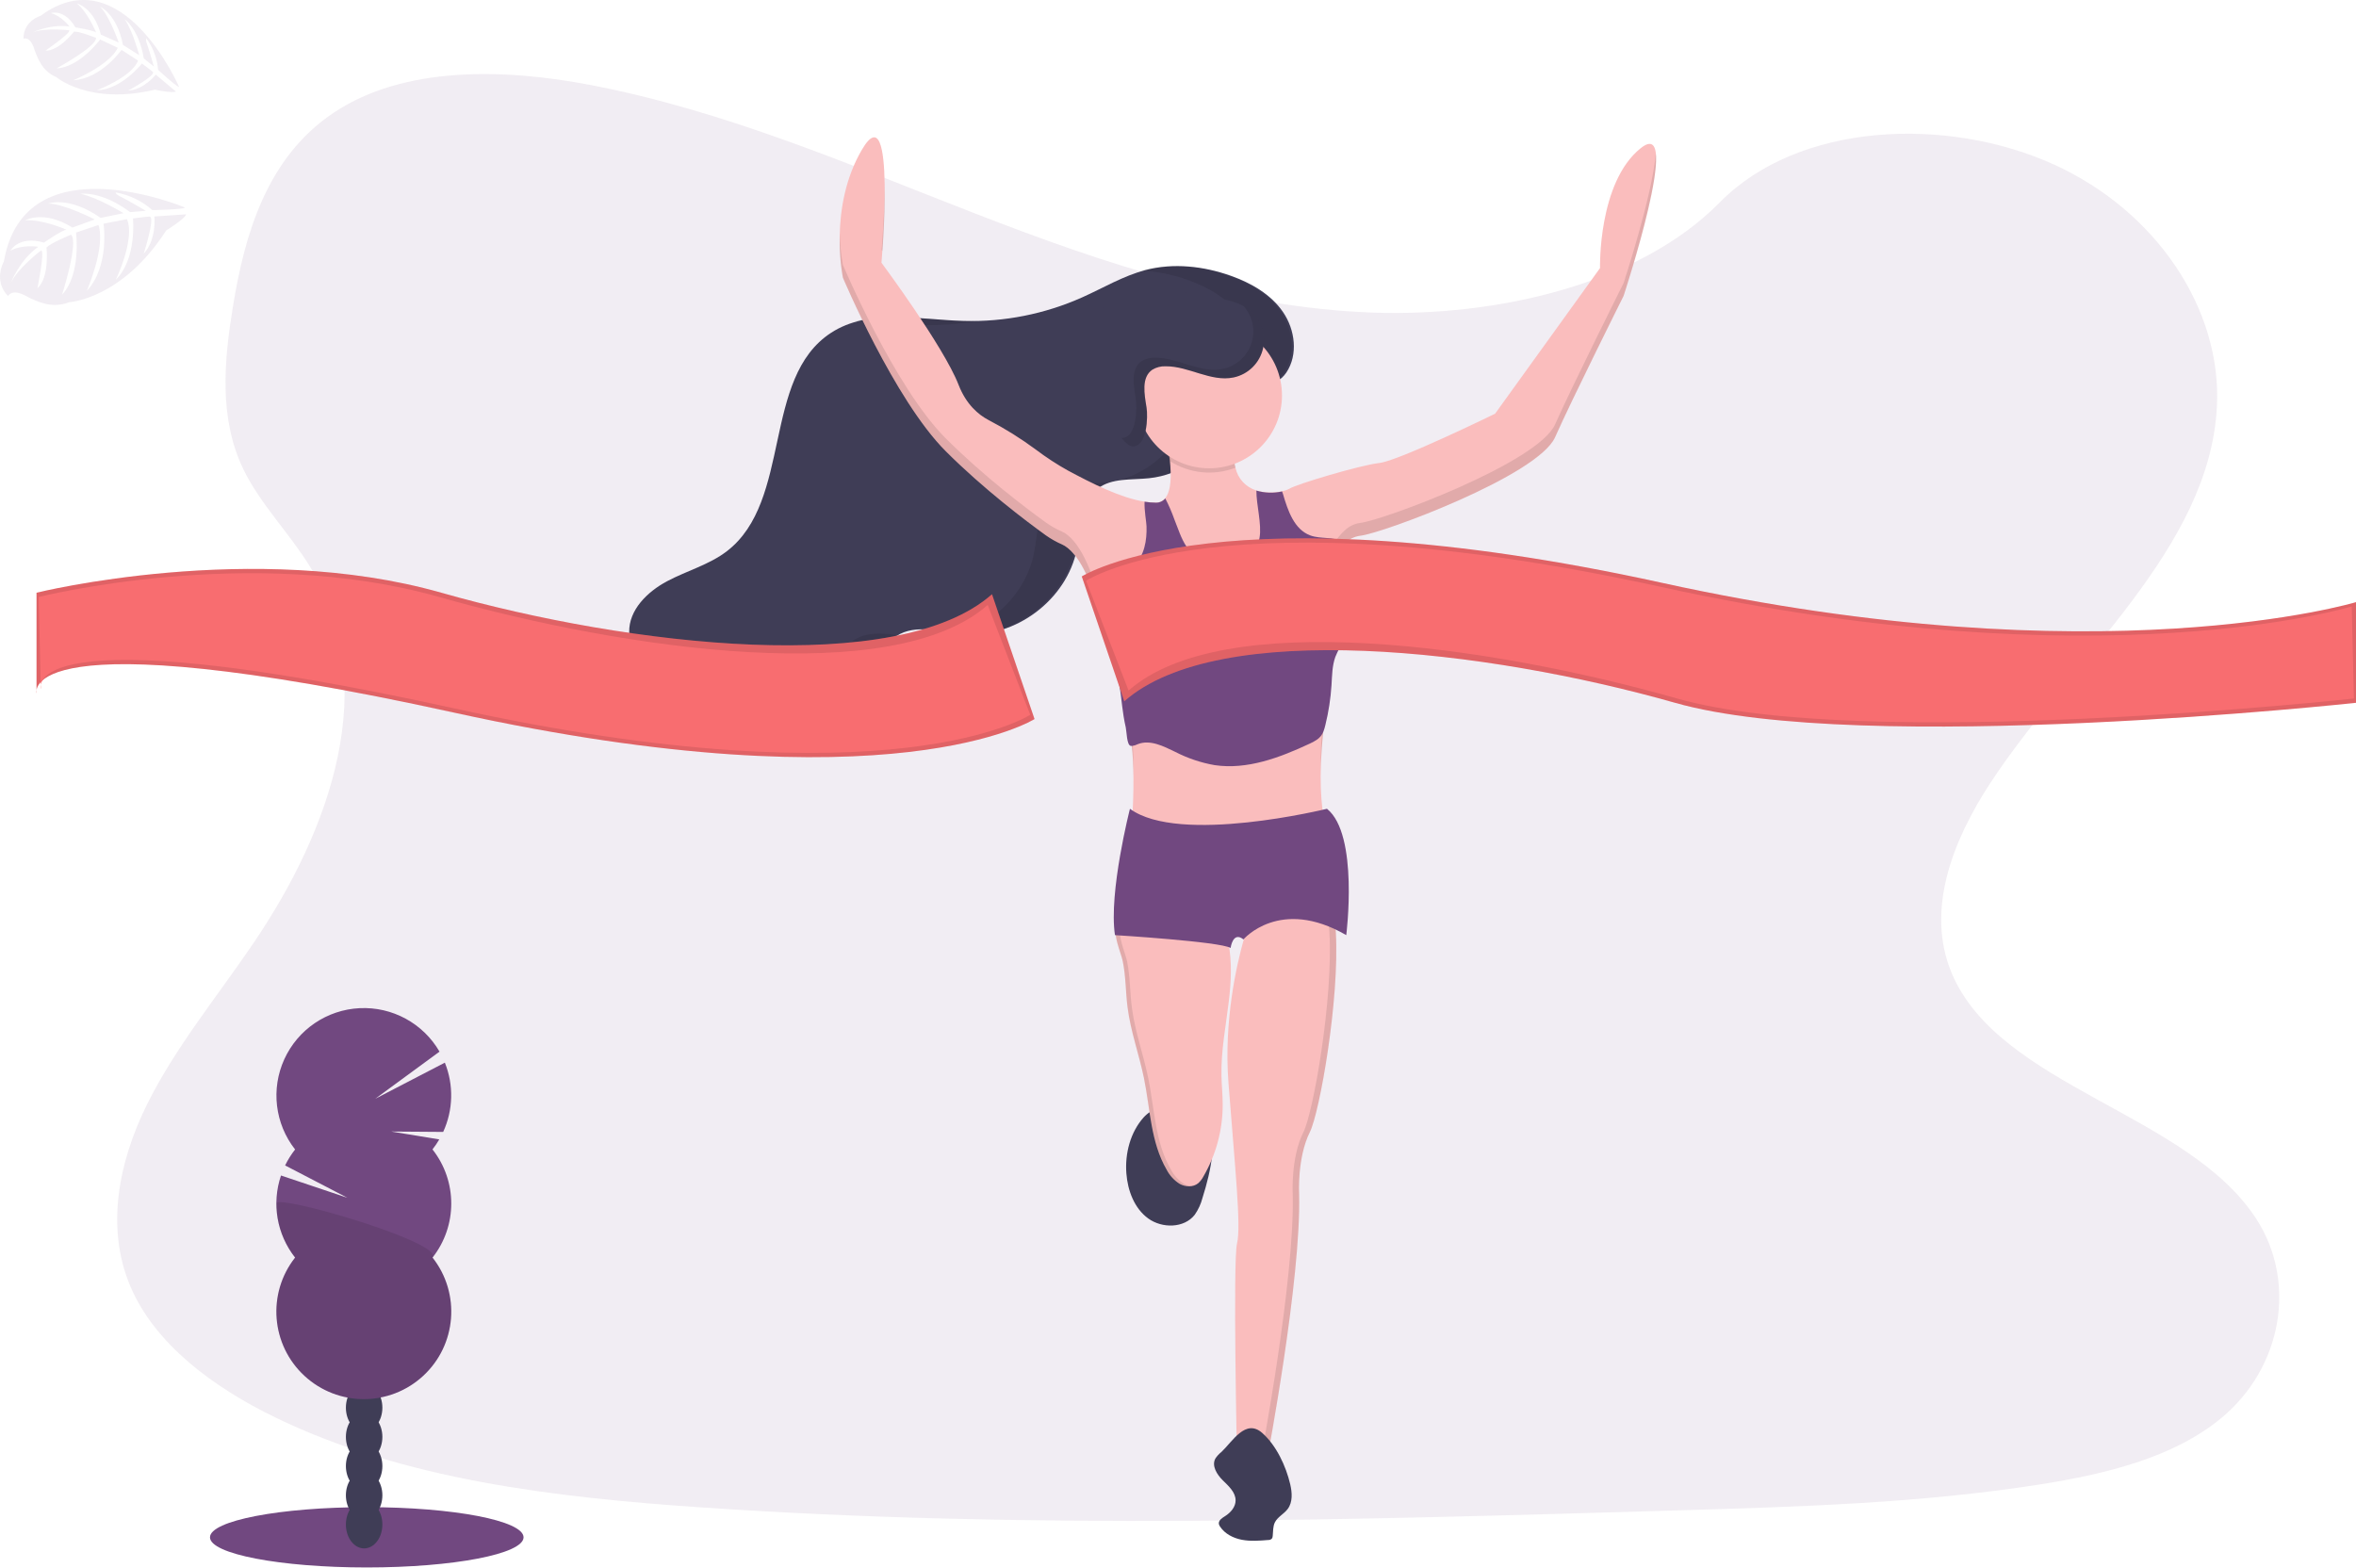
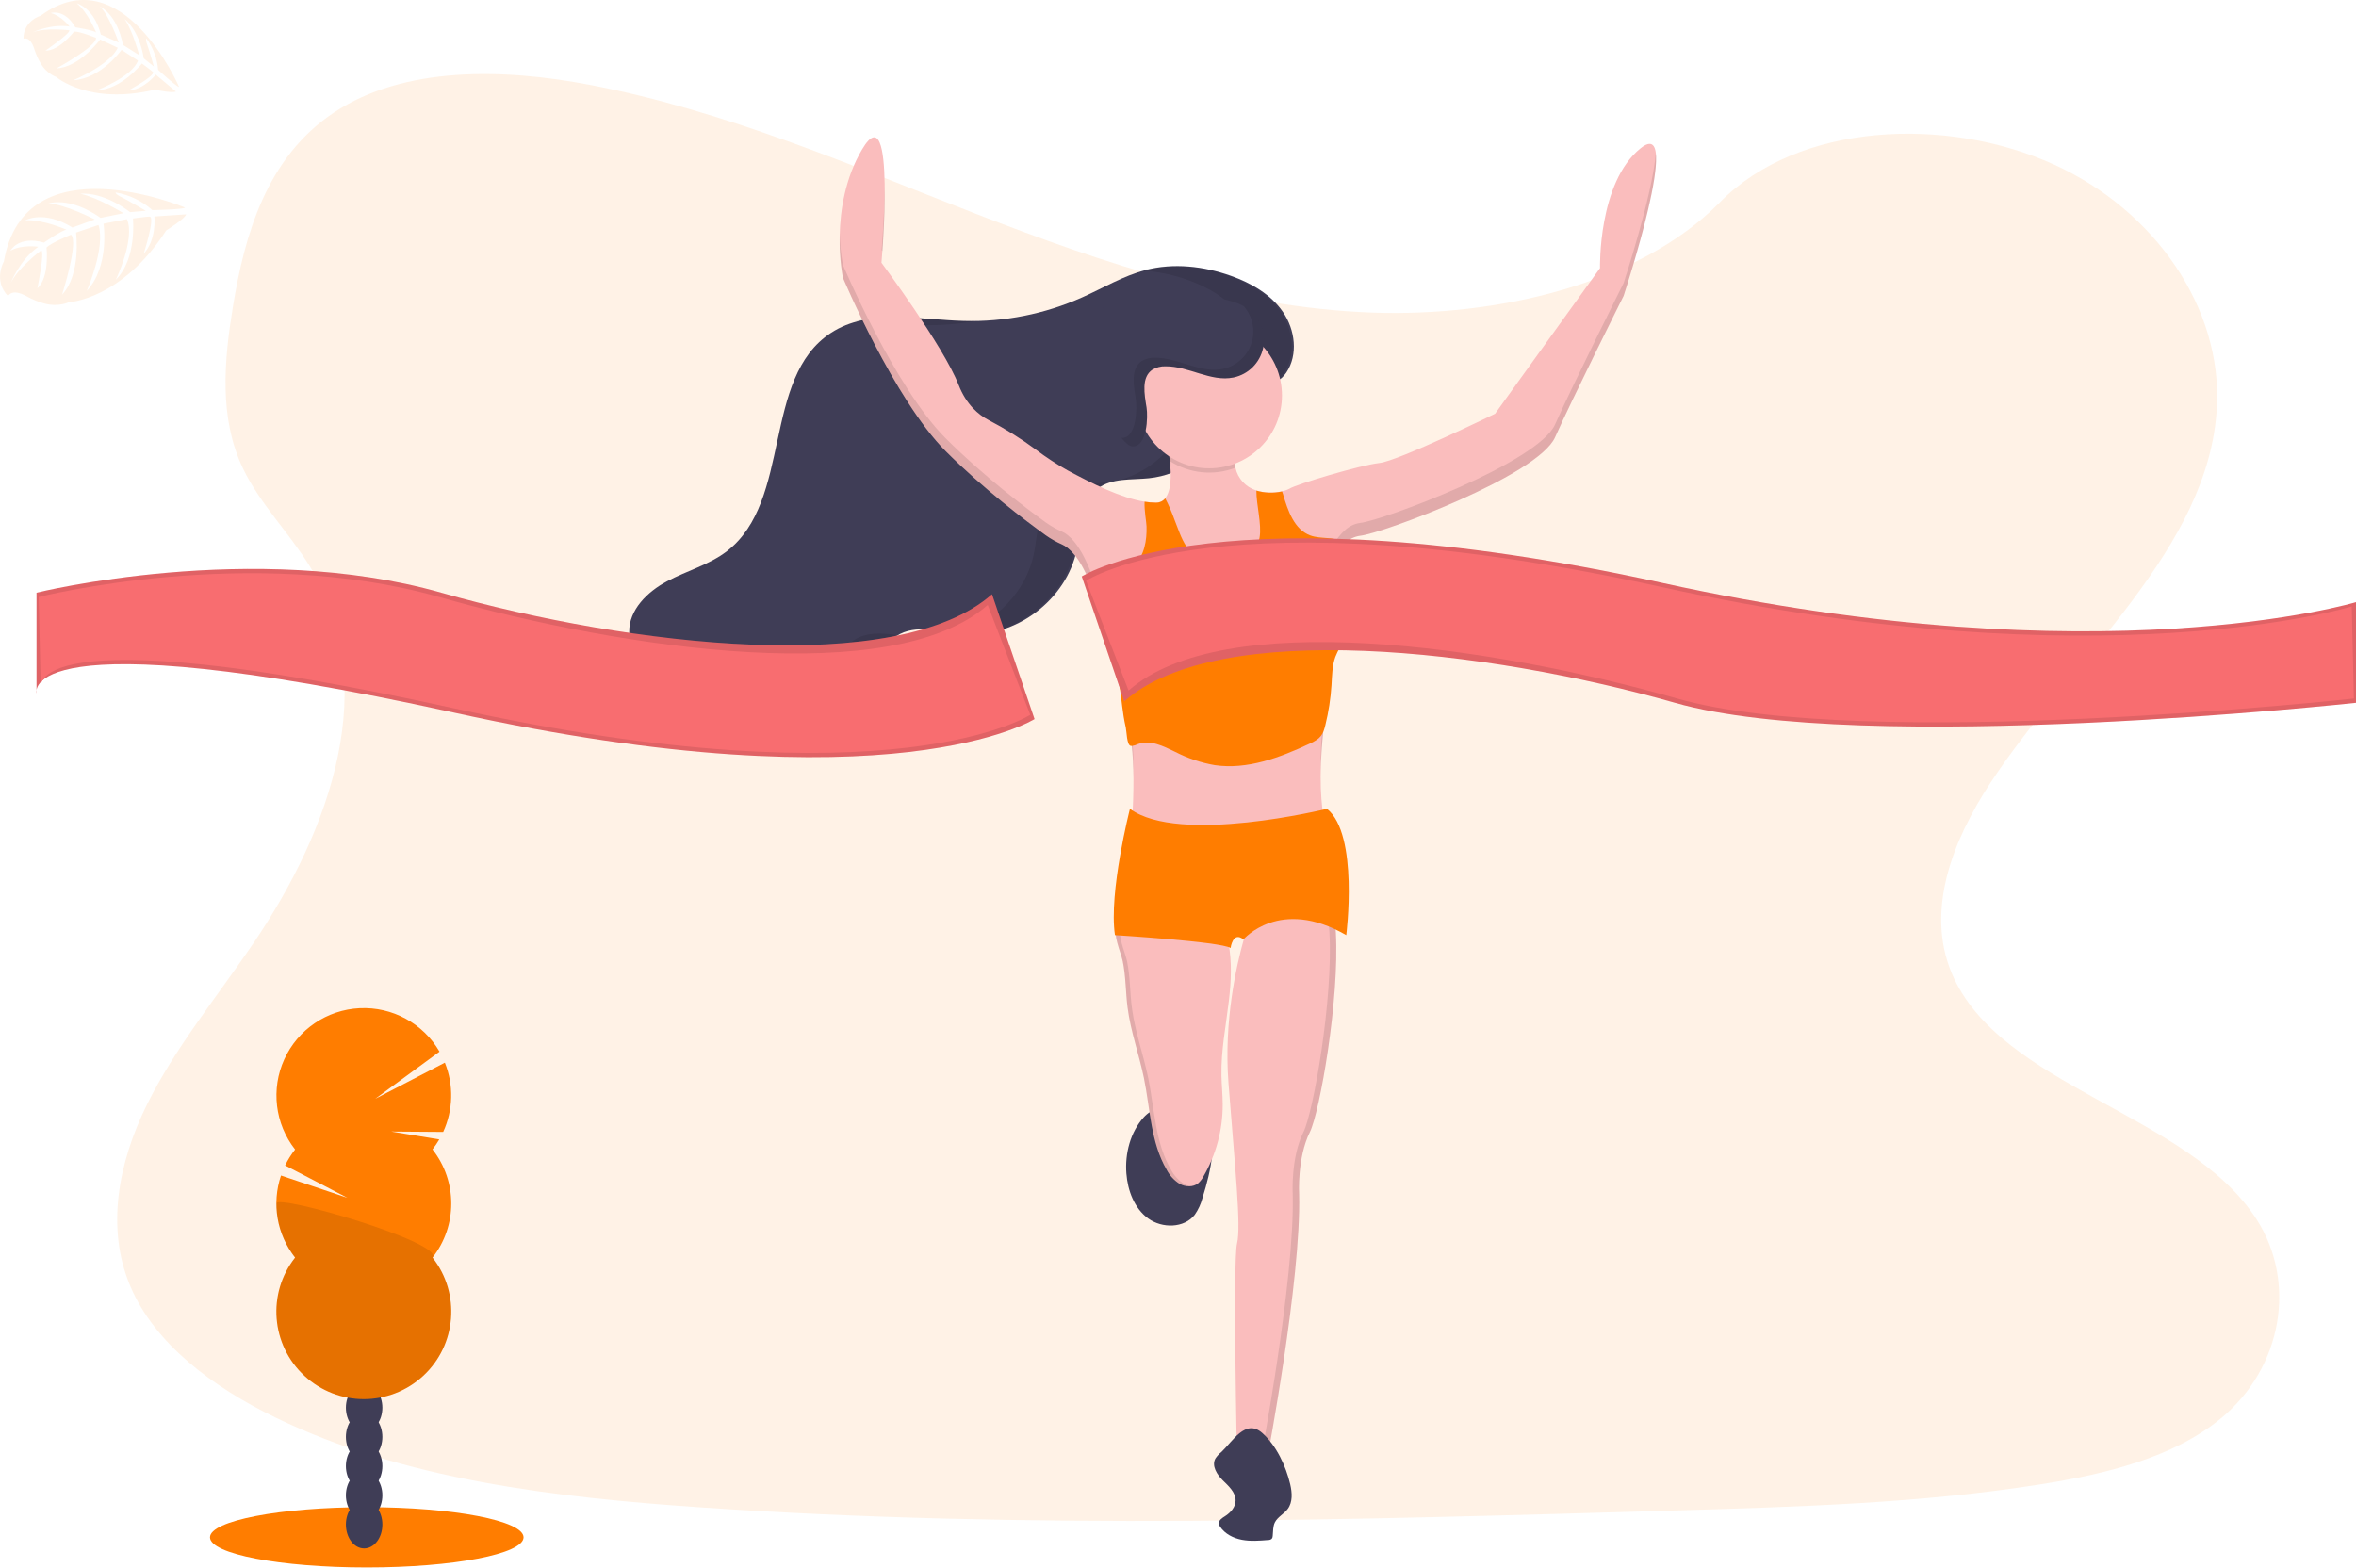
<svg xmlns="http://www.w3.org/2000/svg" id="bfbf73d7-c530-40db-b058-cfcd33b42d36" data-name="Layer 1" width="1100.11" height="731.98" viewBox="0 0 1100.11 731.98">
-   <path d="M691.18,230C626.46,227.7,564.82,206.81,506,184s-117.16-48.19-180.33-60.3c-40.63-7.79-87.1-8.89-119.83,12.89-31.51,21-41.69,57.15-47.16,90.73-4.12,25.26-6.54,51.84,4.74,75.49,7.84,16.42,21.74,30.22,31.36,45.95,33.47,54.72,9.81,122.2-26.45,175.63-17,25.07-36.75,49-49.88,75.66s-19.2,57.25-7.71,84.47c11.38,27,38.51,47.24,67.9,61.49,59.69,28.94,130,37.23,198.61,41.92,151.83,10.39,304.46,5.89,456.69,1.39,56.34-1.67,112.92-3.36,168.34-12.07,30.78-4.84,62.55-12.52,84.9-31.05,28.36-23.53,35.39-63.38,16.38-92.88-31.88-49.49-120-61.78-142.31-114.9-12.26-29.23.33-61.8,18.16-88.91,38.24-58.16,102.33-109.19,105.7-175.68,2.32-45.66-28.49-91.39-76.13-113-49.93-22.65-119.18-19.8-156,17.69C815,217.08,748.33,231.93,691.18,230Z" transform="translate(-49.94 -84.01)" fill="#714880" opacity="0.1" />
-   <ellipse cx="171.26" cy="717.9" rx="73.21" ry="14.08" fill="#714880" />
+   <path d="M691.18,230C626.46,227.7,564.82,206.81,506,184s-117.16-48.19-180.33-60.3c-40.63-7.79-87.1-8.89-119.83,12.89-31.51,21-41.69,57.15-47.16,90.73-4.12,25.26-6.54,51.84,4.74,75.49,7.84,16.42,21.74,30.22,31.36,45.95,33.47,54.72,9.81,122.2-26.45,175.63-17,25.07-36.75,49-49.88,75.66s-19.2,57.25-7.71,84.47c11.38,27,38.51,47.24,67.9,61.49,59.69,28.94,130,37.23,198.61,41.92,151.83,10.39,304.46,5.89,456.69,1.39,56.34-1.67,112.92-3.36,168.34-12.07,30.78-4.84,62.55-12.52,84.9-31.05,28.36-23.53,35.39-63.38,16.38-92.88-31.88-49.49-120-61.78-142.31-114.9-12.26-29.23.33-61.8,18.16-88.91,38.24-58.16,102.33-109.19,105.7-175.68,2.32-45.66-28.49-91.39-76.13-113-49.93-22.65-119.18-19.8-156,17.69C815,217.08,748.33,231.93,691.18,230Z" transform="translate(-49.94 -84.01)" fill="#ff7d00" opacity="0.1" />
+   <ellipse cx="171.26" cy="717.9" rx="73.21" ry="14.08" fill="#ff7d00" />
  <ellipse cx="170.03" cy="711.92" rx="8.52" ry="11.16" fill="#3f3d56" />
  <ellipse cx="170.03" cy="698.28" rx="8.52" ry="11.16" fill="#3f3d56" />
  <ellipse cx="170.03" cy="684.64" rx="8.52" ry="11.16" fill="#3f3d56" />
  <ellipse cx="170.03" cy="671.01" rx="8.52" ry="11.16" fill="#3f3d56" />
  <ellipse cx="170.03" cy="657.37" rx="8.52" ry="11.16" fill="#3f3d56" />
  <ellipse cx="170.03" cy="643.73" rx="8.52" ry="11.16" fill="#3f3d56" />
  <ellipse cx="170.03" cy="630.09" rx="8.52" ry="11.16" fill="#3f3d56" />
-   <path d="M251.88,620.77a40.41,40.41,0,0,0,3.18-4.67l-22.4-3.68,24.22.18a40.87,40.87,0,0,0,.78-32.35l-32.49,16.86,30-22a40.83,40.83,0,1,0-67.44,45.69,41.2,41.2,0,0,0-4.66,7.45l29.08,15.1-31-10.4a40.81,40.81,0,0,0,6.58,38.34,40.83,40.83,0,1,0,64.18,0,40.83,40.83,0,0,0,0-50.49Z" transform="translate(-49.94 -84.01)" fill="#714880" />
+   <path d="M251.88,620.77a40.41,40.41,0,0,0,3.18-4.67l-22.4-3.68,24.22.18a40.87,40.87,0,0,0,.78-32.35l-32.49,16.86,30-22a40.83,40.83,0,1,0-67.44,45.69,41.2,41.2,0,0,0-4.66,7.45l29.08,15.1-31-10.4a40.81,40.81,0,0,0,6.58,38.34,40.83,40.83,0,1,0,64.18,0,40.83,40.83,0,0,0,0-50.49Z" transform="translate(-49.94 -84.01)" fill="#ff7d00" />
  <path d="M179,646a40.66,40.66,0,0,0,8.74,25.24,40.83,40.83,0,1,0,64.18,0C257.36,664.31,179,641.43,179,646Z" transform="translate(-49.94 -84.01)" opacity="0.1" />
  <path d="M575.89,632c.62,8,3.7,16.28,10.18,21s16.79,4.63,21.74-1.71a24.32,24.32,0,0,0,3.61-7.85c4.17-13.18,7.13-27.6,2.56-40.65-10.31-.67-22.26-5.52-30,3C577.73,612.73,575.17,622.75,575.89,632Z" transform="translate(-49.94 -84.01)" fill="#3f3d56" />
  <path d="M623.75,551.37c-1.37,11.63-3.7,23.21-3.46,34.92.09,4.52.57,9,.58,13.54a66.74,66.74,0,0,1-9,33.57,11.26,11.26,0,0,1-2.46,3.18c-2.37,1.92-5.94,1.76-8.6.29a16.92,16.92,0,0,1-6.11-6.63c-7.45-12.76-7.66-28.27-10.61-42.74-2.26-11.07-6.22-21.8-7.65-33-.93-7.21-.79-14.56-2.27-21.68-.45-2.15-1.71-5.38-2.54-8.55-.76-2.83-1.18-5.61-.4-7.52,1.59-3.91,6.8-2.39,10.19-2.15a234.58,234.58,0,0,0,35.86-.09c1.18-.09,2.52-.14,3.35.7a4.12,4.12,0,0,1,.8,1.45,48.53,48.53,0,0,1,2.17,8C625.25,533.37,624.79,542.5,623.75,551.37Z" transform="translate(-49.94 -84.01)" fill="#fabdbd" />
  <g opacity="0.1">
    <path d="M619.15,514.51a8.8,8.8,0,0,0-1.85,0c-5.72.46-11.45.69-17.17.72Q609.64,515.25,619.15,514.51Z" transform="translate(-49.94 -84.01)" />
    <path d="M602.83,636.87a16.92,16.92,0,0,1-6.11-6.63c-7.45-12.76-7.66-28.27-10.61-42.74-2.26-11.07-6.22-21.8-7.65-33-.93-7.21-.79-14.56-2.27-21.68-.45-2.15-1.71-5.38-2.54-8.55-.76-2.83-1.18-5.61-.4-7.52a4.26,4.26,0,0,1,4-2.6c-2.53-.17-5,.13-6,2.6-.78,1.91-.36,4.69.4,7.52.83,3.17,2.09,6.4,2.54,8.55,1.48,7.12,1.34,14.47,2.27,21.68,1.43,11.21,5.39,21.94,7.65,33,2.95,14.47,3.16,30,10.61,42.74a16.92,16.92,0,0,0,6.11,6.63,8.88,8.88,0,0,0,5.24,1.06A9.22,9.22,0,0,1,602.83,636.87Z" transform="translate(-49.94 -84.01)" />
  </g>
  <path d="M661.56,612.7c-6,12-5,29-5,29,1,40-15,124-15,124h-14s-2-93,0-101-1-36-4-75c-2.23-29,3.84-55.28,7.1-66.81,1.12-4,1.9-6.19,1.9-6.19s23-34,36-18c3,3.72,4.59,11.23,5.14,20.71C675.48,550.69,666.16,603.49,661.56,612.7Z" transform="translate(-49.94 -84.01)" fill="#fabdbd" />
  <path d="M673.7,519.41c-.55-9.48-2.12-17-5.14-20.71-2.9-3.56-6.3-4.64-9.82-4.17a10.66,10.66,0,0,1,6.82,4.17c3,3.72,4.59,11.23,5.14,20.71,1.78,31.28-7.54,84.08-12.14,93.29-6,12-5,29-5,29,1,40-15,124-15,124h3s16-84,15-124c0,0-1-17,5-29C666.16,603.49,675.48,550.69,673.7,519.41Z" transform="translate(-49.94 -84.01)" opacity="0.1" />
  <path d="M620.28,762.05a13,13,0,0,0-2.86,3.12c-1.79,3.38.75,7.42,3.47,10.11s6,5.57,6,9.4c0,3.08-2.33,5.72-4.94,7.36-1.4.88-3.16,2-2.87,3.66a3.44,3.44,0,0,0,.53,1.17c2.24,3.43,6.21,5.44,10.23,6.2s8.17.43,12.26.1a2.47,2.47,0,0,0,1.68-.58,2.28,2.28,0,0,0,.45-1.38c.2-2.12.07-4.36,1-6.27,1.3-2.61,4.29-3.94,6-6.28,2.4-3.2,2.07-7.65,1.16-11.54-2-8.47-6.45-18.13-13.13-24C631.52,746.38,625.45,757.18,620.28,762.05Z" transform="translate(-49.94 -84.01)" fill="#3f3d56" />
  <path d="M650.58,258c5.58-8.34,4.13-20-1.57-28.3s-14.86-13.52-24.31-16.89c-12.74-4.54-26.79-6.09-39.88-2.68-10.42,2.71-19.78,8.38-29.6,12.76a127.29,127.29,0,0,1-55.28,11c-21.11-.59-44.24-6-61.95,5.54-32.42,21.09-18,78.49-48.67,102-8.27,6.34-18.68,9.11-27.88,14s-17.92,13.4-17.7,23.82c.1,5,2.3,9.77,5,14,11.5,18.23,33,29.51,54.53,29.3s42.54-11.66,54.95-29.28c3.11-4.41,5.85-9.32,10.36-12.26,9-5.9,20.86-1.77,31.6-.89,23.91,1.95,47.83-16,52.59-39.55,2-10.05,1.65-22.06,9.74-28.37,6.53-5.09,15.72-4,24-4.87,15.14-1.57,27.09-11,35.31-23.32,3.77-5.65,4.21-12.4,9.35-16.85C636.71,262.27,645.28,265.88,650.58,258Z" transform="translate(-49.94 -84.01)" fill="#3f3d56" />
  <g opacity="0.1">
    <path d="M479.94,235.82a126.77,126.77,0,0,0,26.17-2c-2.38.07-4.78.07-7.17,0-16.57-.46-34.38-3.88-49.84.24C459.3,234.16,469.85,235.54,479.94,235.82Z" transform="translate(-49.94 -84.01)" />
    <path d="M448.56,383c-4.51,2.94-7.25,7.85-10.36,12.26a70.25,70.25,0,0,1-39.47,27.21c1.17.05,2.34.08,3.52.07,21.55-.21,42.54-11.66,54.95-29.28,3.11-4.41,5.85-9.32,10.36-12.26l.78-.48C461.28,379.55,454.35,379.21,448.56,383Z" transform="translate(-49.94 -84.01)" />
    <path d="M648,229.67c-5.69-8.26-14.86-13.52-24.31-16.89-12.74-4.54-26.79-6.09-39.88-2.68-.3.07-.59.16-.88.24a76.55,76.55,0,0,1,21.76,4.44c9.45,3.37,18.62,8.63,24.31,16.89s7.15,20,1.57,28.3c-5.3,7.91-13.87,4.3-19.48,9.17-5.14,4.45-5.58,11.2-9.35,16.85-7.07,10.57-16.91,19-29.16,22.2,4.21-.5,8.65-.44,12.85-.88,15.14-1.57,27.09-11,35.31-23.32,3.77-5.65,4.21-12.4,9.35-16.85,5.61-4.87,14.18-1.26,19.48-9.17C655.16,249.63,653.71,237.93,648,229.67Z" transform="translate(-49.94 -84.01)" />
    <path d="M566.44,309.31c-8.23.86-17.42-.22-24,4.87-8.09,6.31-7.7,18.32-9.74,28.37C529.19,360.12,514.93,374.61,498,380l1.19.11c23.91,1.95,47.83-16,52.59-39.55,2-10.05,1.65-22.06,9.74-28.37a18.06,18.06,0,0,1,6.21-3C567.28,309.2,566.87,309.27,566.44,309.31Z" transform="translate(-49.94 -84.01)" />
  </g>
  <path d="M808.06,222.2s-24,48-32,66-81,45-91,46a12.88,12.88,0,0,0-7.14,3.44c-5.65,5-8.86,13.56-8.86,13.56s4,27-1,72c-.1.87-.19,1.74-.27,2.58-4.36,42.82,4.77,52.92,4.77,52.92s-97,37-94-11c.94-15.11.8-26.15-.13-35.38a148.57,148.57,0,0,0-5.74-27.86c-2.37-8.29-5.2-17.38-8.13-29.76A130.53,130.53,0,0,0,559,356.55c-.07-.18-.14-.36-.2-.53-5-12.41-10-16.42-12.86-17.72a43.23,43.23,0,0,1-7.68-4.32c-9.24-6.67-29.07-21.62-46.73-39.28-24-24-48-81-48-81s-7-33,9-60,9,53,9,53,29,39,36,57c3.6,9.26,9.32,14,14,16.46A166,166,0,0,1,533.67,294a129.29,129.29,0,0,0,14.89,9.72c11.18,6,24.57,12.77,35.73,14.55a33.69,33.69,0,0,0,5.27.45,5.46,5.46,0,0,0,4.4-2c3-3.53,2.93-11.13,2.24-17.38a88.32,88.32,0,0,0-1.64-9.63s32.5-20.5,31.5,4.5a27.94,27.94,0,0,0,.76,8.22,14.25,14.25,0,0,0,9.69,10.6,24,24,0,0,0,12,.39,11.73,11.73,0,0,0,3.54-1.21c3-2,33-11,42-12s54-23,54-23l49-68s-1-40,19-56S808.06,222.2,808.06,222.2Z" transform="translate(-49.94 -84.01)" fill="#fabdbd" />
  <g opacity="0.1">
    <path d="M667.79,419.78a199.39,199.39,0,0,0-1.15,24.2c.1-5.28.45-11.31,1.15-18.2.08-.84.17-1.71.27-2.58a392.15,392.15,0,0,0,2.5-46.39,401.7,401.7,0,0,1-2.5,40.39C668,418.07,667.87,418.94,667.79,419.78Z" transform="translate(-49.94 -84.01)" />
    <path d="M595.6,289.07c-.67.39-1,.63-1,.63a85.66,85.66,0,0,1,1.92,13A61.34,61.34,0,0,0,595.6,289.07Z" transform="translate(-49.94 -84.01)" />
    <path d="M462,201.27c.49-7,1.22-19.55,1.08-30.71-.17,14.92-1.5,30.14-1.5,30.14Z" transform="translate(-49.94 -84.01)" />
    <path d="M578.63,466.53c0,.39,0,.78-.07,1.17-3,48,94,11,94,11a16.28,16.28,0,0,1-2.53-5.08C655.42,478.82,582,503,578.63,466.53Z" transform="translate(-49.94 -84.01)" />
    <path d="M808.06,216.2s-24,48-32,66-81,45-91,46a12.88,12.88,0,0,0-7.14,3.44c-5.65,5-8.86,13.56-8.86,13.56s.24,1.63.53,4.73c1.12-2.57,4-8.47,8.33-12.29a12.88,12.88,0,0,1,7.14-3.44c10-1,83-28,91-46s32-66,32-66,16.91-51.35,15.05-66.71C821.57,175.17,808.06,216.2,808.06,216.2Z" transform="translate(-49.94 -84.01)" />
    <path d="M578.43,426.32a148.57,148.57,0,0,0-5.74-27.86c-2.37-8.29-5.2-17.38-8.13-29.76A130.53,130.53,0,0,0,559,350.55c-.07-.18-.14-.36-.2-.53-5-12.41-10-16.42-12.86-17.72a43.23,43.23,0,0,1-7.68-4.32c-9.24-6.67-29.07-21.62-46.73-39.28-24-24-48-81-48-81a90.42,90.42,0,0,1-1.48-14.58,96.4,96.4,0,0,0,1.48,20.58s24,57,48,81c17.66,17.66,37.49,32.61,46.73,39.28A43.23,43.23,0,0,0,546,338.3c2.85,1.3,7.84,5.31,12.86,17.72.06.17.13.35.2.53a130.53,130.53,0,0,1,5.53,18.15c2.93,12.38,5.76,21.47,8.13,29.76a148.57,148.57,0,0,1,5.74,27.86c.42,4.18.67,8.73.74,13.85A174.17,174.17,0,0,0,578.43,426.32Z" transform="translate(-49.94 -84.01)" />
  </g>
-   <path d="M677.47,382.88a59.56,59.56,0,0,0-4,7.88c-1.51,4.2-1.52,8.77-1.8,13.22a106.14,106.14,0,0,1-2.84,18.52,20.48,20.48,0,0,1-1,3.28,8.67,8.67,0,0,1-1.17,2,8.53,8.53,0,0,1-1.86,1.69,21.82,21.82,0,0,1-3.39,1.85c-13.92,6.5-29.1,12.24-44.29,10a64.45,64.45,0,0,1-18.43-6.2c-5.5-2.67-11.72-5.84-17.42-3.62h0a8.77,8.77,0,0,1-2.79.87,2.65,2.65,0,0,1-.56-.05c-1.88-.36-1.88-6.7-2.31-8.57-1.64-7.18-1.89-13-2.87-19.24a63.13,63.13,0,0,0-2.41-10.17c-4-12.1-5.21-25-5.21-37.68,0-.63-4.5,0-6-.06-.38,0-.59-.06-.5-.19a2,2,0,0,1,.3-.34,4.57,4.57,0,0,1,1.79-.89l1.18-.35c6.18-1.75,13-2.48,17.62-6.83,4.8-4.49,6-11.66,5.79-18.22-.06-2.11-1.09-7.23-.92-11.48a33.69,33.69,0,0,0,5.27.45,5.46,5.46,0,0,0,4.4-2,79,79,0,0,1,4.32,10c1.7,4.18,3,8.58,5.49,12.36,4,6.16,11.38,10.21,18.72,9.59s14.17-6.26,15.48-13.5c1.15-6.35-1.52-15.49-1.46-22.09a24,24,0,0,0,12,.39,10.84,10.84,0,0,1,.43,1.25c2.25,7.72,5.25,16.58,12.8,19.32,4.88,1.76,10.65.44,15.16,3a9.73,9.73,0,0,1,1,.66,11.07,11.07,0,0,1,2.65,2.81,22.59,22.59,0,0,1,3.21,10.08A55.92,55.92,0,0,1,677.47,382.88Z" transform="translate(-49.94 -84.01)" fill="#714880" />
+   <path d="M677.47,382.88a59.56,59.56,0,0,0-4,7.88c-1.51,4.2-1.52,8.77-1.8,13.22a106.14,106.14,0,0,1-2.84,18.52,20.48,20.48,0,0,1-1,3.28,8.67,8.67,0,0,1-1.17,2,8.53,8.53,0,0,1-1.86,1.69,21.82,21.82,0,0,1-3.39,1.85c-13.92,6.5-29.1,12.24-44.29,10a64.45,64.45,0,0,1-18.43-6.2c-5.5-2.67-11.72-5.84-17.42-3.62h0a8.77,8.77,0,0,1-2.79.87,2.65,2.65,0,0,1-.56-.05c-1.88-.36-1.88-6.7-2.31-8.57-1.64-7.18-1.89-13-2.87-19.24a63.13,63.13,0,0,0-2.41-10.17c-4-12.1-5.21-25-5.21-37.68,0-.63-4.5,0-6-.06-.38,0-.59-.06-.5-.19a2,2,0,0,1,.3-.34,4.57,4.57,0,0,1,1.79-.89l1.18-.35c6.18-1.75,13-2.48,17.62-6.83,4.8-4.49,6-11.66,5.79-18.22-.06-2.11-1.09-7.23-.92-11.48a33.69,33.69,0,0,0,5.27.45,5.46,5.46,0,0,0,4.4-2,79,79,0,0,1,4.32,10c1.7,4.18,3,8.58,5.49,12.36,4,6.16,11.38,10.21,18.72,9.59s14.17-6.26,15.48-13.5c1.15-6.35-1.52-15.49-1.46-22.09a24,24,0,0,0,12,.39,10.84,10.84,0,0,1,.43,1.25c2.25,7.72,5.25,16.58,12.8,19.32,4.88,1.76,10.65.44,15.16,3a9.73,9.73,0,0,1,1,.66,11.07,11.07,0,0,1,2.65,2.81,22.59,22.59,0,0,1,3.21,10.08A55.92,55.92,0,0,1,677.47,382.88Z" transform="translate(-49.94 -84.01)" fill="#ff7d00" />
  <path d="M626.82,302.42a34.08,34.08,0,0,1-30.62-3.09,88.32,88.32,0,0,0-1.64-9.63s32.5-20.5,31.5,4.5A27.94,27.94,0,0,0,626.82,302.42Z" transform="translate(-49.94 -84.01)" opacity="0.1" />
  <circle cx="564.61" cy="184.69" r="34" fill="#fabdbd" />
  <path d="M555.06,353.2s66-42,271,3,324,9,324,9v47s-230,25-318,0-213.27-39.42-257.14-.71Z" transform="translate(-49.94 -84.01)" fill="#f86d70" />
  <path d="M555.06,353.2s66-42,271,3,324,9,324,9v47s-230,25-318,0-213.27-39.42-257.14-.71Z" transform="translate(-49.94 -84.01)" opacity="0.1" />
  <path d="M557.06,355.2s64-42,269,3,322,9,322,9l1,43s-228,25-316,0-212.27-42.42-256.14-3.71Z" transform="translate(-49.94 -84.01)" fill="#f86d70" />
  <path d="M533,419.8s-66,42-271-3-195-9-195-9v-47s101-25,189,0,213.27,39.42,257.14.71Z" transform="translate(-49.94 -84.01)" fill="#f86d70" />
  <path d="M533,419.8s-66,42-271-3-195-9-195-9v-47s101-25,189,0,213.27,39.42,257.14.71Z" transform="translate(-49.94 -84.01)" opacity="0.1" />
  <path d="M531,417.8s-64,42-269-3-193-9-193-9l-1-43s99-25,187,0,212.27,42.42,256.14,3.71Z" transform="translate(-49.94 -84.01)" fill="#f86d70" />
  <path d="M585.31,274.33c-1-6.24-2.54-14.1,2.68-17.67a11.1,11.1,0,0,1,6.19-1.6c10.81-.11,21.14,7.42,31.74,5.22a17.89,17.89,0,0,0,7-31.87c-4.17-3.1-9.44-4.22-14.54-5.27-13.41-2.76-27.41-5.51-40.65-2s-25.34,15.38-24.28,29c.5,6.52,3.82,12.44,7.29,18,2.64,4.22,12.92,24,17.91,24.3C585.69,292.85,586,278.41,585.31,274.33Z" transform="translate(-49.94 -84.01)" fill="#3f3d56" />
-   <path d="M669.56,461.7s-69,17-92,0c0,0-10,39-7,59,0,0,49,3,54,6,0,0,1-8,6-4,0,0,17-20,48-2C678.56,520.7,684.56,473.7,669.56,461.7Z" transform="translate(-49.94 -84.01)" fill="#714880" />
+   <path d="M669.56,461.7s-69,17-92,0c0,0-10,39-7,59,0,0,49,3,54,6,0,0,1-8,6-4,0,0,17-20,48-2C678.56,520.7,684.56,473.7,669.56,461.7Z" transform="translate(-49.94 -84.01)" fill="#ff7d00" />
  <path d="M632.94,228.41a19.84,19.84,0,0,0-2.23-1.4,17.85,17.85,0,0,1-9.79,29.27c-10.6,2.2-20.93-5.33-31.74-5.22a11.1,11.1,0,0,0-6.19,1.6c-5.22,3.57-3.69,11.43-2.69,17.67.66,4.08.39,18.52-6.63,18.13l-.12,0c1.93,2.35,3.73,3.94,5.12,4,7,.39,7.29-14,6.63-18.13-1-6.24-2.53-14.1,2.69-17.67a11.1,11.1,0,0,1,6.19-1.6c10.81-.11,21.14,7.42,31.74,5.22a17.89,17.89,0,0,0,7-31.87Z" transform="translate(-49.94 -84.01)" opacity="0.1" />
  <g opacity="0.1">
-     <path d="M136.3,180.91s-74.77-31.44-84.57,25.26c0,0-5.11,8.83,2,16.13,0,0,1.53-3.91,8.76.14a37.6,37.6,0,0,0,8.16,3.31,18.36,18.36,0,0,0,11.62-.62h0s24.59-1.33,45.27-33.5c0,0,8.86-5.48,9.31-7.53l-14.82,1s1.13,10.85-5,17.36c0,0,5.45-16.83,2.83-17.31-.53-.1-7.83.87-7.83.87s1.89,18.86-8,28.62c0,0,9.18-19.19,5.18-28.28l-10.93,2.11s3,19.84-7.82,31.39c0,0,8.89-20.4,5.46-30.77l-10.48,3.52s2.53,19.42-6.52,29c0,0,7.9-24.61,4.18-28,0,0-9.42,3.82-11.44,6,0,0,1.5,14-4.26,19,0,0,3.54-17,1.79-17.7,0,0-10.95,8.24-14.28,15.35,0,0,4.16-10.86,12.9-17,0,0-7.34-1.24-13,1.83,0,0,3.79-7.21,15.65-3.79,0,0,8.79-6.08,10.55-6,0,0-11.22-5-19.33-4.39,0,0,8.69-5,22.08,3.36l10.44-3.78s-14.49-7.43-21.76-7.4c0,0,9.66-3.73,24.48,6.67l10.69-2.19s-12-7.35-20.09-9.06c0,0,9.71-1.53,23.18,8.56l7.32-.62s-8.86-5.21-11.54-6.48-2.56-2.1-2.56-2.1a34.9,34.9,0,0,1,17.17,8.26S136.23,181.84,136.3,180.91Z" transform="translate(-49.94 -84.01)" fill="#714880" />
+     <path d="M136.3,180.91s-74.77-31.44-84.57,25.26c0,0-5.11,8.83,2,16.13,0,0,1.53-3.91,8.76.14a37.6,37.6,0,0,0,8.16,3.31,18.36,18.36,0,0,0,11.62-.62h0s24.59-1.33,45.27-33.5c0,0,8.86-5.48,9.31-7.53l-14.82,1s1.13,10.85-5,17.36c0,0,5.45-16.83,2.83-17.31-.53-.1-7.83.87-7.83.87s1.89,18.86-8,28.62c0,0,9.18-19.19,5.18-28.28l-10.93,2.11s3,19.84-7.82,31.39c0,0,8.89-20.4,5.46-30.77l-10.48,3.52s2.53,19.42-6.52,29c0,0,7.9-24.61,4.18-28,0,0-9.42,3.82-11.44,6,0,0,1.5,14-4.26,19,0,0,3.54-17,1.79-17.7,0,0-10.95,8.24-14.28,15.35,0,0,4.16-10.86,12.9-17,0,0-7.34-1.24-13,1.83,0,0,3.79-7.21,15.65-3.79,0,0,8.79-6.08,10.55-6,0,0-11.22-5-19.33-4.39,0,0,8.69-5,22.08,3.36l10.44-3.78s-14.49-7.43-21.76-7.4c0,0,9.66-3.73,24.48,6.67l10.69-2.19s-12-7.35-20.09-9.06c0,0,9.71-1.53,23.18,8.56l7.32-.62s-8.86-5.21-11.54-6.48-2.56-2.1-2.56-2.1a34.9,34.9,0,0,1,17.17,8.26S136.23,181.84,136.3,180.91Z" transform="translate(-49.94 -84.01)" fill="#ff7d00" />
  </g>
  <g opacity="0.1">
-     <path d="M133.54,124.55S107,63.28,68.91,91.38c0,0-8.07,2.34-8,10.7,0,0,3.14-1.45,5.12,5.07a31.39,31.39,0,0,0,3,6.62A15,15,0,0,0,76.22,120h0s15.36,13.22,46,5.89c0,0,8.39,1.8,9.83.83l-9.37-7.86s-5.5,7.09-12.88,7.44c0,0,12.83-6.9,11.54-8.68-.26-.36-5.14-3.94-5.14-3.94s-9.63,12.28-21,12.47c0,0,16.39-6.18,19.19-13.85l-7.69-5s-9.54,13.49-22.53,14.19c0,0,16.9-7,20.77-15.16l-8.23-3.88s-9.56,13-20.37,13.49c0,0,18.71-10.12,18.42-14.25,0,0-7.77-3.1-10.23-2.92,0,0-7.07,9.15-13.38,8.89,0,0,11.79-8.09,11.14-9.5,0,0-11.2-1.34-17.23,1,0,0,8.66-4.08,17.35-2.74,0,0-3.65-4.93-8.74-6.3,0,0,6.36-2.13,11.46,6.66,0,0,8.68,1.39,9.69,2.43,0,0-3.8-9.39-9-13.62,0,0,8,2,11.2,14.57l8.35,3.71S101,91.2,96.61,87.09c0,0,7.87,3.28,10.75,17.9l7.59,4.79S112,98.58,108.18,93c0,0,6.64,4.61,8.9,18.28l4.7,3.8s-2.3-8.14-3.17-10.42-.32-2.7-.32-2.7a28.81,28.81,0,0,1,5.49,14.69S133,125.07,133.54,124.55Z" transform="translate(-49.94 -84.01)" fill="#714880" />
+     <path d="M133.54,124.55S107,63.28,68.91,91.38c0,0-8.07,2.34-8,10.7,0,0,3.14-1.45,5.12,5.07a31.39,31.39,0,0,0,3,6.62A15,15,0,0,0,76.22,120h0s15.36,13.22,46,5.89c0,0,8.39,1.8,9.83.83l-9.37-7.86s-5.5,7.09-12.88,7.44c0,0,12.83-6.9,11.54-8.68-.26-.36-5.14-3.94-5.14-3.94s-9.63,12.28-21,12.47c0,0,16.39-6.18,19.19-13.85l-7.69-5s-9.54,13.49-22.53,14.19c0,0,16.9-7,20.77-15.16l-8.23-3.88s-9.56,13-20.37,13.49c0,0,18.71-10.12,18.42-14.25,0,0-7.77-3.1-10.23-2.92,0,0-7.07,9.15-13.38,8.89,0,0,11.79-8.09,11.14-9.5,0,0-11.2-1.34-17.23,1,0,0,8.66-4.08,17.35-2.74,0,0-3.65-4.93-8.74-6.3,0,0,6.36-2.13,11.46,6.66,0,0,8.68,1.39,9.69,2.43,0,0-3.8-9.39-9-13.62,0,0,8,2,11.2,14.57l8.35,3.71S101,91.2,96.61,87.09c0,0,7.87,3.28,10.75,17.9l7.59,4.79S112,98.58,108.18,93c0,0,6.64,4.61,8.9,18.28l4.7,3.8s-2.3-8.14-3.17-10.42-.32-2.7-.32-2.7a28.81,28.81,0,0,1,5.49,14.69S133,125.07,133.54,124.55Z" transform="translate(-49.94 -84.01)" fill="#ff7d00" />
  </g>
</svg>
